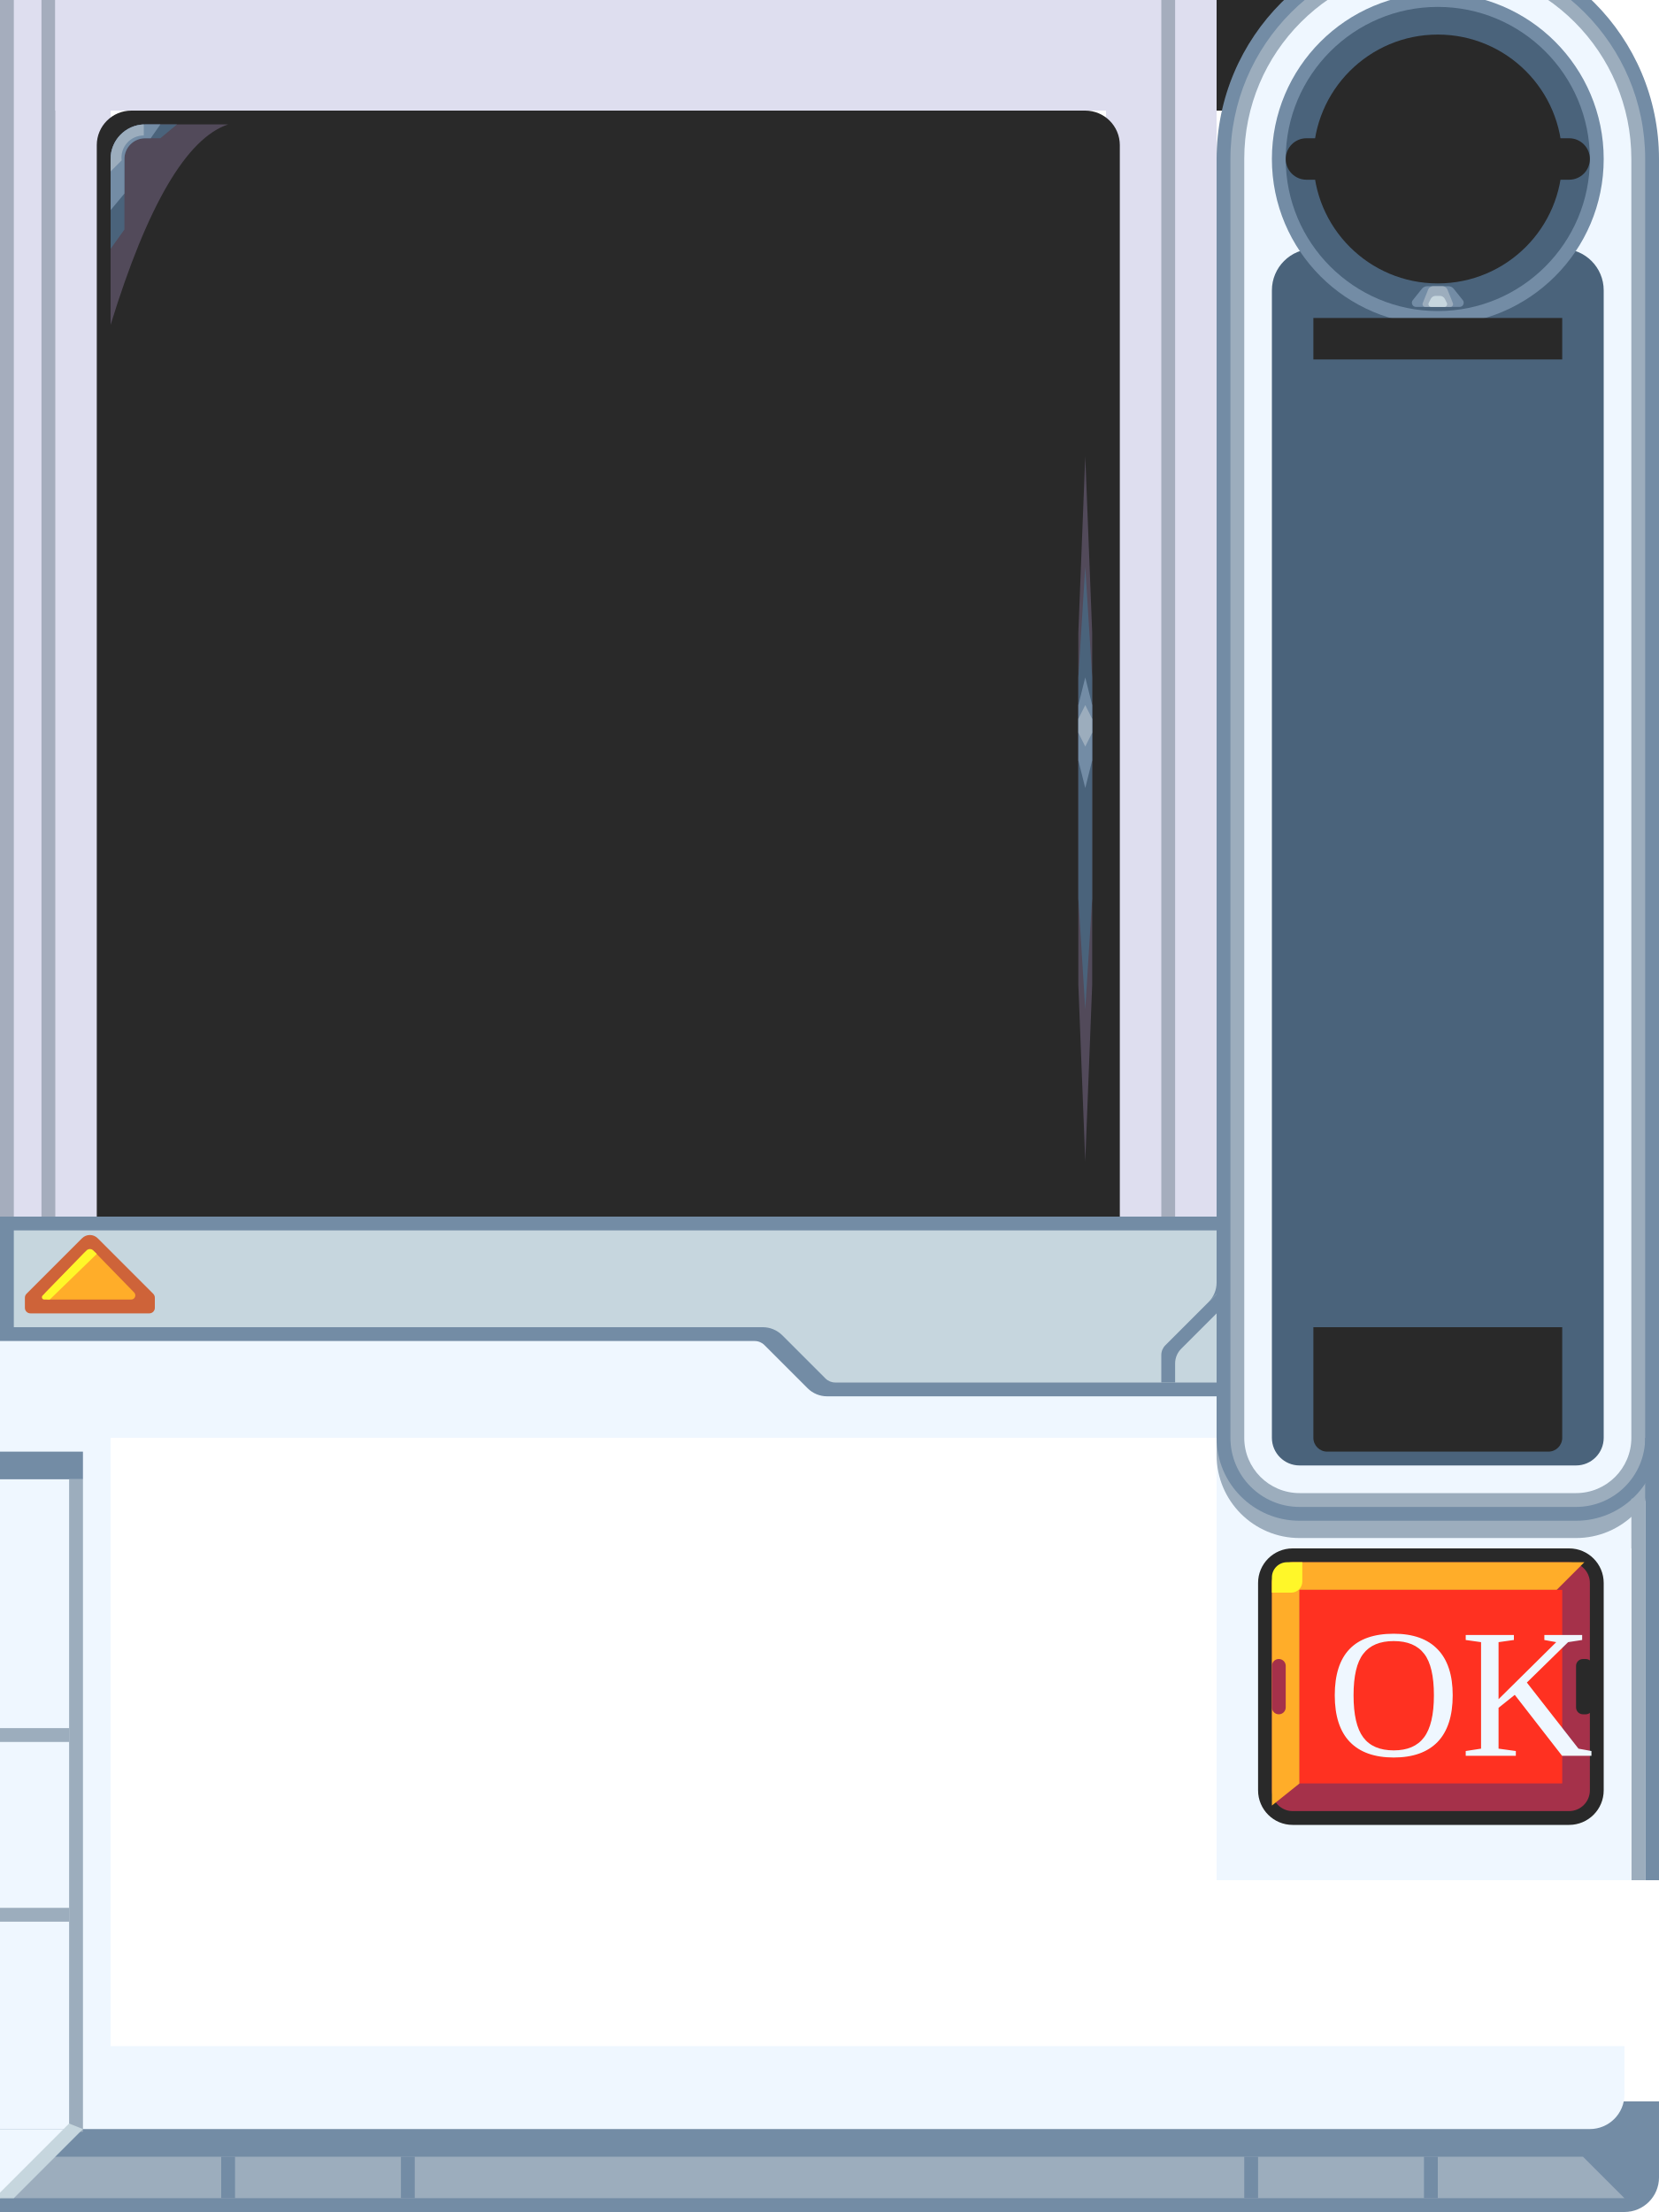
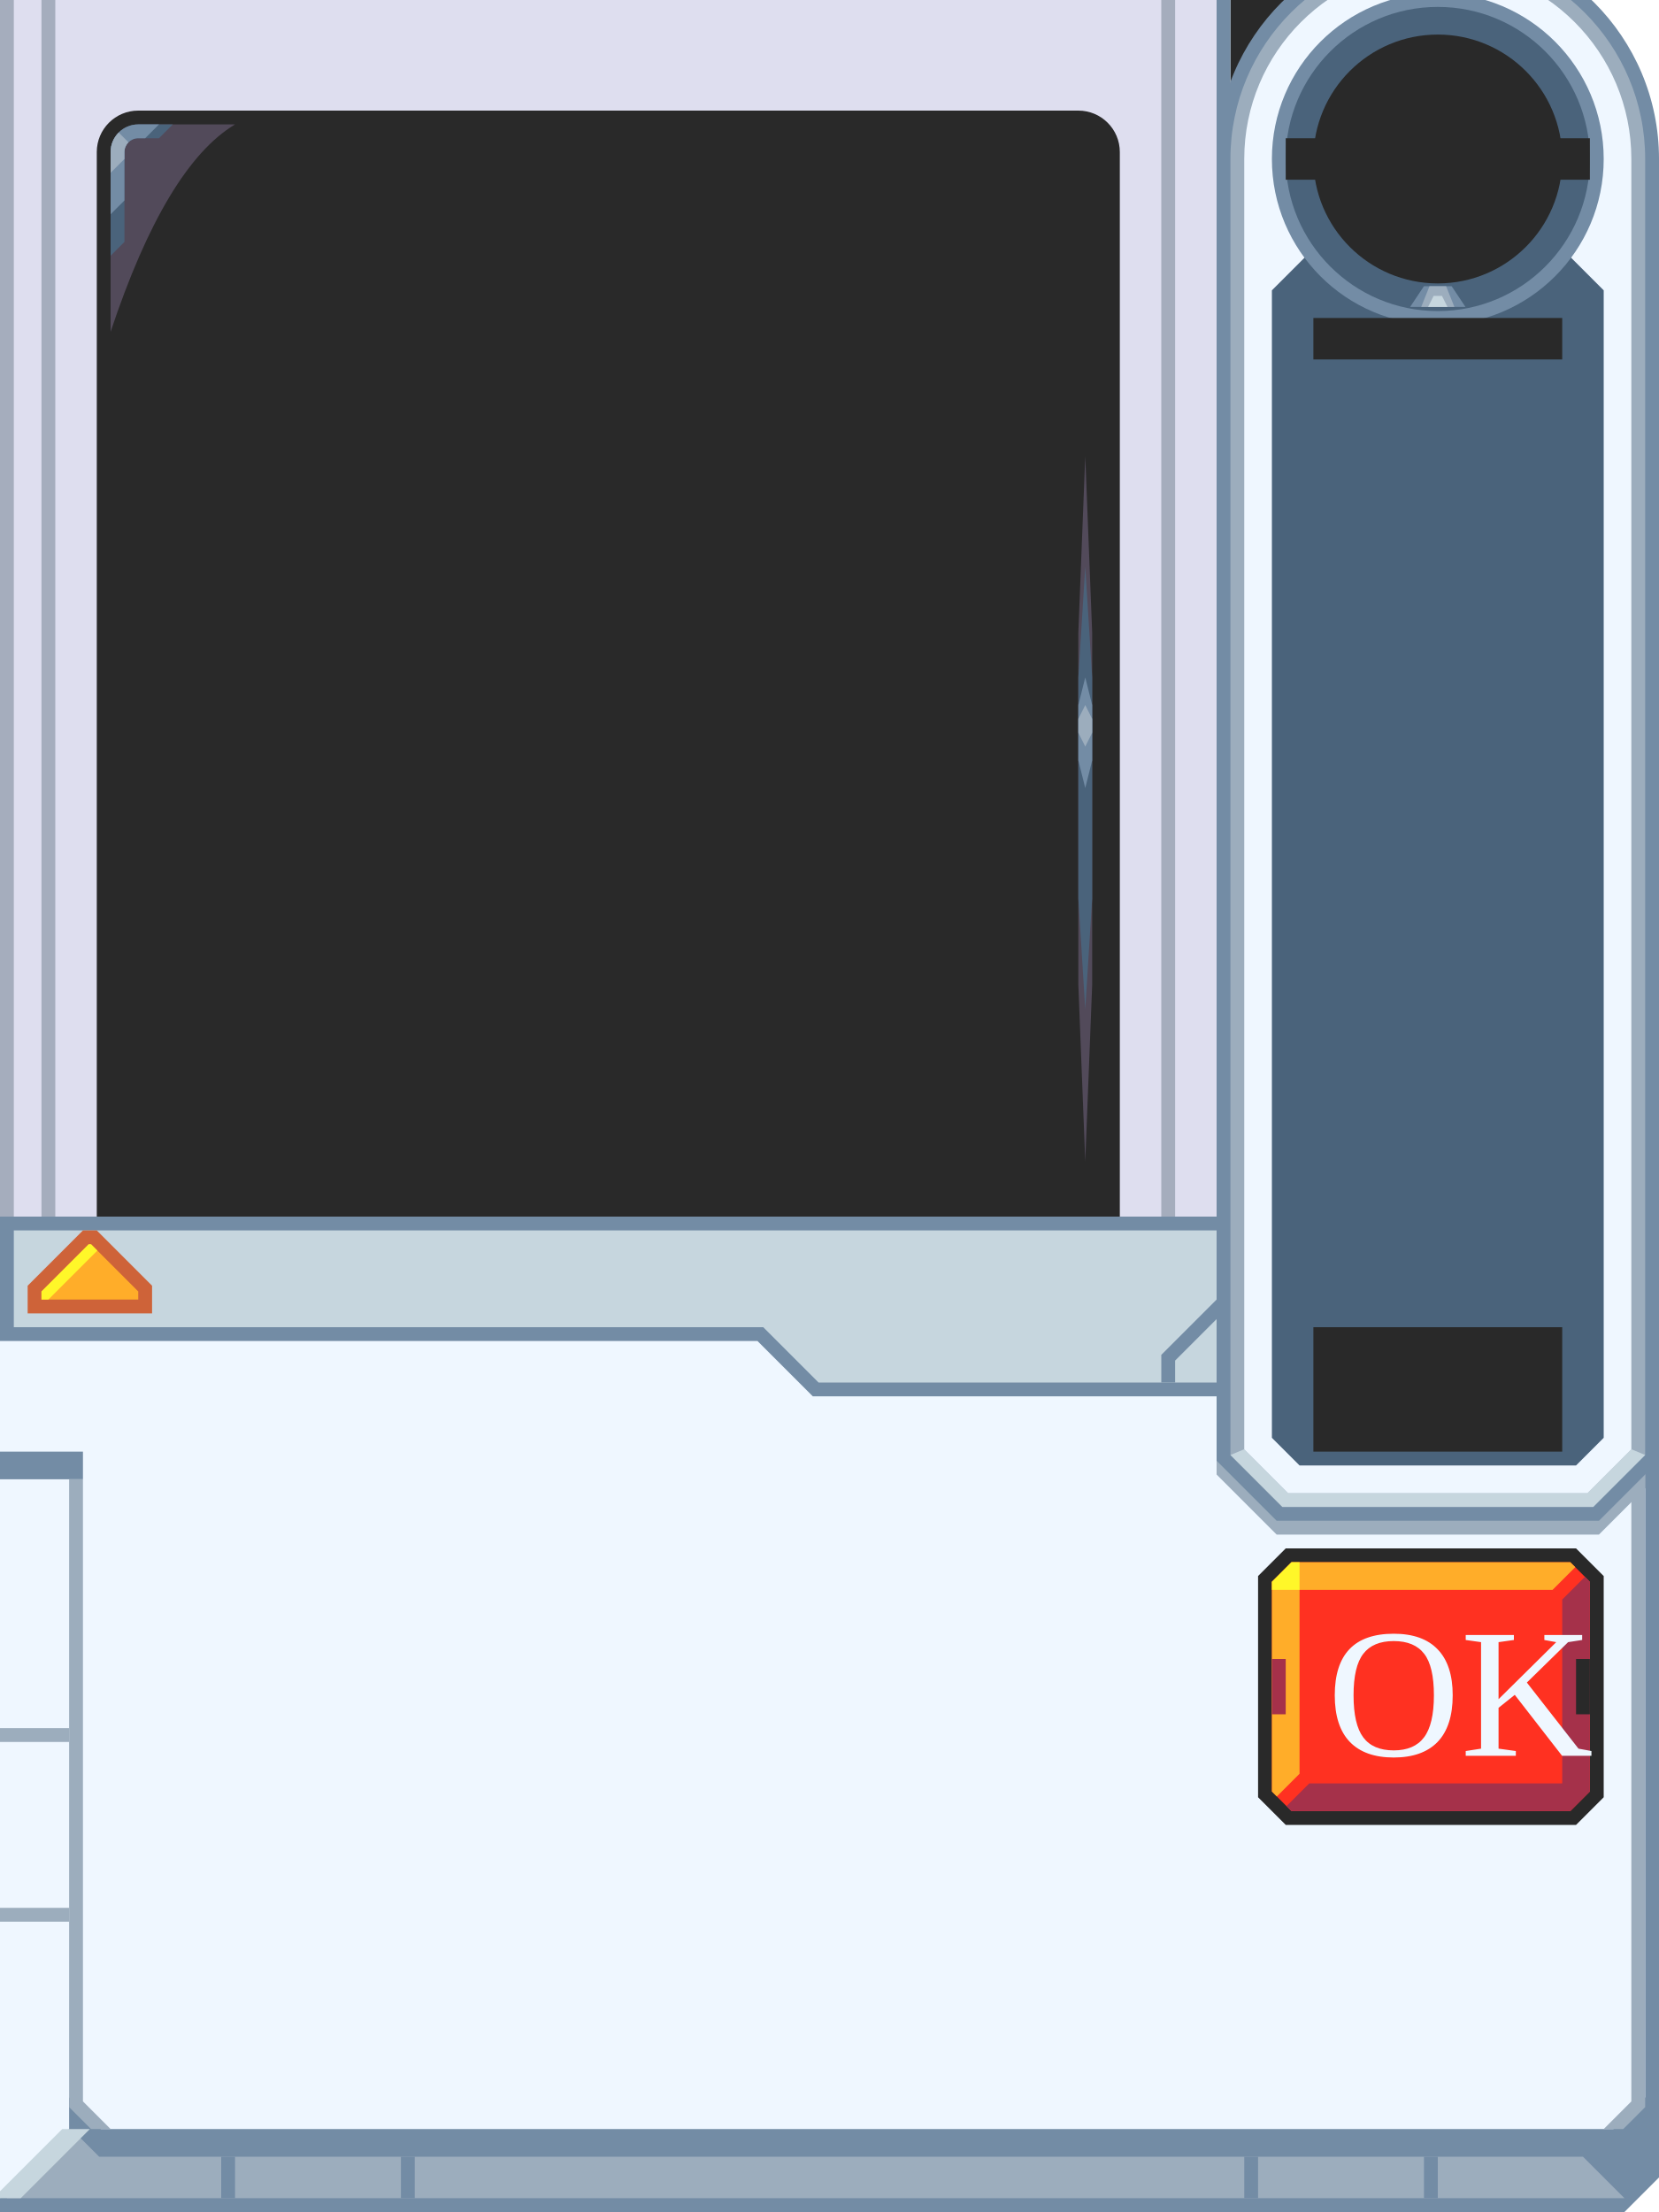
<svg xmlns="http://www.w3.org/2000/svg" width="960" height="1280" viewBox="0 0 120 160">
-   <rect x="0" y="0" width="8" height="88" fill="#dedeef" data-color="6" data-palette="9" />
+   <rect x="0" y="0" width="88" height="88" fill="#dedeef" data-color="6" data-palette="9" />
  <rect x="0" y="0" width="1" height="88" fill="#a5adbd" data-color="7" data-palette="9" />
  <rect x="3" y="0" width="1" height="88" fill="#a5adbd" data-color="7" data-palette="9" />
-   <rect x="4" y="0" width="80" height="8" fill="#dedeef" data-color="6" data-palette="9" />
-   <rect x="80" y="0" width="8" height="88" fill="#dedeef" data-color="6" data-palette="9" />
  <rect x="84" y="0" width="1" height="88" fill="#a5adbd" data-color="7" data-palette="9" />
-   <path d="M7 10.5 A2.5 2.5 0 0 1 9.5 8 L78.5 8 A2.5 2.5 0 0 1 81 10.5 L81 88 L7 88 Z" fill-rule="evenodd" fill="#292929" data-color="8" data-palette="9" />
-   <path d="M16.5 9 H10.5 A2.5 2.5 0 0 0 8 11.5 V23.5 Q12 10.5 16.5 9 Z" fill-rule="evenodd" fill="#524a5a" data-color="10" data-palette="9" />
-   <path d="M12.8 9 H10.5 A2.5 2.5 0 0 0 8 11.5 V18 L9 16.6 V11.5 A1.5 1.5 0 0 1 10.5 10 H11.6 Z" fill-rule="evenodd" fill="#4a637b" data-color="5" data-palette="9" />
-   <path d="M11.6 9 H10.5 A2.5 2.5 0 0 0 8 11.5 V15.2 L9 14 V11.5 A1.5 1.5 0 0 1 10.5 10 H10.9 Z" fill-rule="evenodd" fill="#738ca5" data-color="4" data-palette="9" />
-   <path d="M10.4 9 A2.5 2.5 0 0 0 8 11.5 V12.4 L8.8 11.6 A1.6 1.6 0 0 1 10.4 9.8 Z" fill-rule="evenodd" fill="#9cadbd" data-color="3" data-palette="9" />
-   <polygon points="78.5,33 79,45.75 79,71.25 78.5,84 78,71.25 78,45.75" fill="#524a5a" data-color="10" data-palette="9" />
-   <polygon points="78.5,41 79,49 79,65 78.5,73 78,65 78,49" fill="#4a637b" data-color="5" data-palette="9" />
-   <polygon points="78.5,49 79,51 79,55 78.5,57 78,55 78,51" fill="#738ca5" data-color="4" data-palette="9" />
-   <polygon points="78.5,51 79,52 79,53 78.5,54 78,53 78,52" fill="#9cadbd" data-color="3" data-palette="9" />
-   <rect x="0" y="88" width="88" height="16" fill="#eff7ff" data-color="1" data-palette="9" />
-   <path d="M0 88 L88 88 L88 101 L59.828 101 A2 2 0 0 1 58.414 100.414 L55.293 97.293 A1 1 0 0 0 54.586 97 L0 97 Z" fill-rule="evenodd" fill="#738ca5" data-color="4" data-palette="9" />
-   <path d="M1 89 L88 89 L88 100 L60.414 100 A1 1 0 0 1 59.707 99.707 L56.586 96.586 A2 2 0 0 0 55.172 96 L1 96 Z" fill-rule="evenodd" fill="#c6d6de" data-color="2" data-palette="9" />
-   <path d="M88 93.6 L88 95 L85.439 97.561 A1.5 1.5 0 0 0 85 98.621 L85 100 L84 100 L84 98.014 A1 1 0 0 1 84.293 97.307 Z" fill-rule="evenodd" fill="#738ca5" data-color="4" data-palette="9" />
-   <path d="M88 92.77 A2 2 0 0 1 87.41 94.19 L88 93.6 Z" fill-rule="evenodd" fill="#738ca5" data-color="4" data-palette="9" />
-   <path d="M5.934 89.566 A0.8 0.8 0 0 1 7.066 89.566 L11.083 93.583 A0.4 0.4 0 0 1 11.2 93.866 L11.2 94.6 A0.4 0.4 0 0 1 10.8 95 L2.2 95 A0.4 0.4 0 0 1 1.8 94.6 L1.8 93.866 A0.4 0.4 0 0 1 1.917 93.583 Z" fill-rule="evenodd" fill="#ce6339" data-color="13" data-palette="9" />
-   <path d="M6.07 90.642 A0.6 0.6 0 0 1 6.93 90.642 L9.704 93.491 A0.3 0.3 0 0 1 9.489 94 L3.511 94 A0.3 0.3 0 0 1 3.296 93.491 Z" fill-rule="evenodd" fill="#ffad29" data-color="12" data-palette="9" />
-   <path d="M6.253 90.453 A0.349 0.349 0 0 1 6.75 90.45 L7 90.7 L3.6 94 L3.2 94 A0.169 0.169 0 0 1 3.079 93.713 Z" fill-rule="evenodd" fill="#fff729" data-color="11" data-palette="9" />
-   <rect x="0" y="104" width="8" height="48" fill="#eff7ff" data-color="1" data-palette="9" />
+   <path d="M7 11 A3 3 0 0 1 10 8 L78 8 A3 3 0 0 1 81 11 L81 88 L7 88 Z" fill="#292929" data-color="8" data-palette="9" />
+   <path d="M17 9 L10 9 A2 2 0 0 0 8 11 L8 24 Q12 12 17 9 Z" fill="#524a5a" data-color="10" data-palette="9" />
+   <path d="M12.5 9 L10 9 A2 2 0 0 0 8 11 L8 18.5 L9 17.5 L9 11 A1 1 0 0 1 10 10 L11.5 10 Z" fill="#4a637b" data-color="5" data-palette="9" />
+   <path d="M11.5 9 L10 9 A2 2 0 0 0 8 11 L8 15.5 L9 14.5 L9 11 A1 1 0 0 1 10 10 L10.5 10 Z" fill="#738ca5" data-color="4" data-palette="9" />
+   <path d="M8.586 9.586 A2 2 0 0 0 8 11 L8 12.5 L9 11.5 L9 11 A1 1 0 0 1 9.293 10.293 Z" fill="#9cadbd" data-color="3" data-palette="9" />
+   <path d="M78.5 33 L79 45.75 L79 71.25 L78.5 84 L78 71.25 L78 45.75 Z" fill="#524a5a" data-color="10" data-palette="9" />
+   <path d="M78.5 41 L79 49 L79 65 L78.5 73 L78 65 L78 49 Z" fill="#4a637b" data-color="5" data-palette="9" />
+   <path d="M78.5 49 L79 51 L79 55 L78.5 57 L78 55 L78 51 Z" fill="#738ca5" data-color="4" data-palette="9" />
+   <path d="M78.5 51 L79 52 L79 53 L78.5 54 L78 53 L78 52 Z" fill="#9cadbd" data-color="3" data-palette="9" />
+   <path d="M0 88 L120 88 L120 155 L5.5 155 L0 160.5 Z" fill="#eff7ff" data-color="1" data-palette="9" />
+   <path d="M0 88 L88 88 L88 101 L58.793 101 L54.793 97 L0 97 Z" fill="#738ca5" data-color="4" data-palette="9" />
+   <path d="M1 89 L88 89 L88 100 L59.207 100 L55.207 96 L1 96 Z" fill="#c6d6de" data-color="2" data-palette="9" />
+   <path d="M88 94 L88 95.414 L85 98.414 L85 100 L84 100 L84 98 Z" fill="#738ca5" data-color="4" data-palette="9" />
+   <path d="M6 89 L7 89 L11 93 L11 95 L2 95 L2 93 Z" fill="#ce6339" data-color="13" data-palette="9" />
+   <path d="M6.414 90 L6.586 90 L10 93.414 L10 94 L3 94 L3 93.414 Z" fill="#ffad29" data-color="12" data-palette="9" />
+   <path d="M6.414 90 L6.586 90 L7.043 90.457 L3.5 94 L3 94 L3 93.414 Z" fill="#fff729" data-color="11" data-palette="9" />
  <rect x="0" y="105" width="6" height="2" fill="#738ca5" data-color="4" data-palette="9" />
  <rect x="0" y="125" width="5" height="1" fill="#9cadbd" data-color="3" data-palette="9" />
  <rect x="0" y="138" width="5" height="1" fill="#9cadbd" data-color="3" data-palette="9" />
-   <path d="M0 152 L120 152 L120 157.5 A2.5 2.5 0 0 1 117.5 160 L0 160 Z" fill-rule="evenodd" fill="#738ca5" data-color="4" data-palette="9" />
-   <path d="M0 148 L117.5 148 L117.5 151.5 A2.5 2.5 0 0 1 115 154 L0 154 Z" fill-rule="evenodd" fill="#eff7ff" data-color="1" data-palette="9" />
-   <polygon points="0,156 114.5,156 117.5,159 0,159" fill="#9cadbd" data-color="3" data-palette="9" />
+   <path d="M88 12.5 A16 16 0 0 1 120 12.5 L120 106.657 L115.657 111 L92.343 111 L88 106.657 Z" fill="#9cadbd" data-color="3" data-palette="9" />
+   <path d="M5 151.707 L7.293 154 L116.707 154 L119 151.707 L119 100 L120 100 L120 157.5 L117.5 160 L0 160 L0 159 L5 154 Z" fill="#738ca5" data-color="4" data-palette="9" />
+   <path d="M5.336 154.164 L7.172 156 L114.5 156 L117.5 159 L0.5 159 Z" fill="#9cadbd" data-color="3" data-palette="9" />
+   <path d="M4.5 154 L6.5 154 L1.5 159 L0 159 L0 158.5 Z" fill="#c6d6de" data-color="2" data-palette="9" />
  <rect x="16" y="156" width="1" height="3" fill="#738ca5" data-color="4" data-palette="9" />
  <rect x="29" y="156" width="1" height="3" fill="#738ca5" data-color="4" data-palette="9" />
  <rect x="90" y="156" width="1" height="3" fill="#738ca5" data-color="4" data-palette="9" />
  <rect x="103" y="156" width="1" height="3" fill="#738ca5" data-color="4" data-palette="9" />
-   <polygon points="0,154 5,154 0,159" fill="#eff7ff" data-color="1" data-palette="9" />
-   <rect x="5" y="107" width="1" height="47.2" fill="#9cadbd" data-color="3" data-palette="9" />
-   <polygon points="5,153.6 6,154 1,159 -0.4,159" fill="#c6d6de" data-color="2" data-palette="9" />
-   <rect x="88" y="104" width="30" height="8" fill="#eff7ff" data-color="1" data-palette="9" />
-   <rect x="88" y="0" width="8" height="8" fill="#292929" data-color="8" data-palette="9" />
-   <path d="M88 12.75 A16 16 0 0 1 120 12.75 V105.25 A6 6 0 0 1 114 111.25 H94 A6 6 0 0 1 88 105.25 Z" fill-rule="evenodd" fill="#9cadbd" data-color="3" data-palette="9" />
-   <path d="M88 11.5 A16 16 0 0 1 120 11.5 V104 A6 6 0 0 1 114 110 H94 A6 6 0 0 1 88 104 Z" fill-rule="evenodd" fill="#738ca5" data-color="4" data-palette="9" />
-   <path d="M89 11.5 A15 15 0 0 1 119 11.5 V104 A5 5 0 0 1 114 109 H94 A5 5 0 0 1 89 104 Z" fill-rule="evenodd" fill="#9cadbd" data-color="3" data-palette="9" />
-   <path d="M90 11.5 A14 14 0 0 1 118 11.5 V104 A4 4 0 0 1 114 108 H94 A4 4 0 0 1 90 104 Z" fill-rule="evenodd" fill="#eff7ff" data-color="1" data-palette="9" />
-   <path d="M92 21 A3 3 0 0 1 95 18 L113 18 A3 3 0 0 1 116 21 L116 104 A2 2 0 0 1 114 106 L94 106 A2 2 0 0 1 92 104 Z" fill-rule="evenodd" fill="#4a637b" data-color="5" data-palette="9" />
-   <path d="M95 96 L113 96 L113 104 A1 1 0 0 1 112 105 L96 105 A1 1 0 0 1 95 104 Z" fill-rule="evenodd" fill="#292929" data-color="8" data-palette="9" />
+   <path d="M5 107 L6 107 L6 152 L8 154 L6.586 154 L5 152.414 Z" fill="#9cadbd" data-color="3" data-palette="9" />
+   <path d="M119 100 L118 100 L118 152 L116 154 L117.414 154 L119 152.414 Z" fill="#9cadbd" data-color="3" data-palette="9" />
+   <rect x="89" y="0" width="7" height="8" fill="#292929" data-color="8" data-palette="9" />
+   <rect x="88" y="0" width="1" height="12" fill="#738ca5" data-color="4" data-palette="9" />
+   <path d="M88 11.5 A16 16 0 0 1 120 11.5 L120 105.657 L115.657 110.0 L92.343 110.0 L88 105.657 Z" fill="#738ca5" data-color="4" data-palette="9" />
+   <path d="M89 11.5 A15 15 0 0 1 119 11.5 L119 105.243 L115.243 109.0 L92.757 109.0 L89 105.243 Z" fill="#9cadbd" data-color="3" data-palette="9" />
+   <path d="M89 105.243 L92.757 109 L115.243 109 L119 105.243 L118 104.828 L114.828 108 L93.172 108 L90 104.828 Z" fill="#c6d6de" data-color="2" data-palette="9" />
+   <path d="M90 11.5 A14 14 0 0 1 118 11.5 L118 104.828 L114.828 108.0 L93.172 108.0 L90 104.828 Z" fill="#eff7ff" data-color="1" data-palette="9" />
+   <path d="M92 21 L95 18 L113 18 L116 21 L116 104 L114 106 L94 106 L92 104 Z" fill="#4a637b" data-color="5" data-palette="9" />
  <circle cx="104" cy="11.5" r="12" fill="#738ca5" data-color="4" data-palette="9" />
  <circle cx="104" cy="11.5" r="11" fill="#4a637b" data-color="5" data-palette="9" />
-   <path d="M102.85 20.888 A0.5 0.5 0 0 1 103.24 20.7 L104.76 20.7 A0.5 0.5 0 0 1 105.15 20.888 L105.81 21.713 A0.3 0.3 0 0 1 105.576 22.2 L102.424 22.2 A0.3 0.3 0 0 1 102.19 21.713 Z" fill-rule="evenodd" fill="#738ca5" data-color="4" data-palette="9" />
-   <path d="M103.299 20.951 A0.4 0.4 0 0 1 103.671 20.7 L104.329 20.7 A0.4 0.4 0 0 1 104.701 20.951 L105.09 21.926 A0.2 0.2 0 0 1 104.905 22.2 L103.095 22.2 A0.2 0.2 0 0 1 102.91 21.926 Z" fill-rule="evenodd" fill="#9cadbd" data-color="3" data-palette="9" />
-   <path d="M103.489 21.621 A0.4 0.4 0 0 1 103.847 21.4 L104.153 21.4 A0.4 0.4 0 0 1 104.511 21.621 L104.655 21.911 A0.2 0.2 0 0 1 104.476 22.2 L103.524 22.2 A0.2 0.2 0 0 1 103.345 21.911 Z" fill-rule="evenodd" fill="#c6d6de" data-color="2" data-palette="9" />
-   <path d="M93 11.5 A1.5 1.5 0 0 1 94.5 10 L113.5 10 A1.5 1.5 0 0 1 115 11.5 L115 11.5 A1.5 1.5 0 0 1 113.5 13 L94.5 13 A1.5 1.5 0 0 1 93 11.5 Z" fill-rule="evenodd" fill="#292929" data-color="8" data-palette="9" />
+   <path d="M103 20.7 L105 20.7 L106 22.2 L102 22.2 Z" fill="#738ca5" data-color="4" data-palette="9" />
+   <path d="M103.4 20.7 L104.6 20.7 L105.2 22.2 L102.8 22.2 Z" fill="#9cadbd" data-color="3" data-palette="9" />
+   <path d="M103.7 21.4 L104.3 21.4 L104.7 22.2 L103.3 22.2 Z" fill="#c6d6de" data-color="2" data-palette="9" />
+   <rect x="93" y="10" width="22" height="3" fill="#292929" data-color="8" data-palette="9" />
  <circle cx="104" cy="11.5" r="9" fill="#292929" data-color="8" data-palette="9" />
  <rect x="95" y="23" width="18" height="3" fill="#292929" data-color="8" data-palette="9" />
-   <rect x="119" y="104" width="1" height="32" fill="#738ca5" data-color="4" data-palette="9" />
-   <rect x="118" y="108.4" width="1" height="27.6" fill="#9cadbd" data-color="3" data-palette="9" />
-   <rect x="88" y="112" width="30" height="24" fill="#eff7ff" data-color="1" data-palette="9" />
-   <path d="M91 114.5 A2.5 2.5 0 0 1 93.5 112 L113.5 112 A2.5 2.5 0 0 1 116 114.5 L116 129.5 A2.5 2.5 0 0 1 113.5 132 L93.5 132 A2.5 2.5 0 0 1 91 129.5 Z" fill-rule="evenodd" fill="#292929" data-color="8" data-palette="9" />
-   <path d="M92 114.5 A1.5 1.5 0 0 1 93.5 113 L113.5 113 A1.5 1.5 0 0 1 115 114.5 L115 129.5 A1.5 1.5 0 0 1 113.5 131 L93.5 131 A1.5 1.5 0 0 1 92 129.5 Z" fill-rule="evenodd" fill="#a5314a" data-color="15" data-palette="9" />
-   <path d="M92 114.5 A1.5 1.5 0 0 1 93.5 113 L114.6 113 L112.6 115 L94 115 L94 129 L92 130.6 Z" fill-rule="evenodd" fill="#ffad29" data-color="12" data-palette="9" />
-   <path d="M92 114.1 A1.1 1.1 0 0 1 93.1 113 L94.2 113 L94.2 114.4 A0.8 0.8 0 0 1 93.4 115.2 L92 115.2 Z" fill-rule="evenodd" fill="#fff729" data-color="11" data-palette="9" />
-   <path d="M92 120.5 A0.5 0.5 0 0 1 92.5 120 L92.5 120 A0.5 0.5 0 0 1 93 120.5 L93 123.5 A0.5 0.5 0 0 1 92.5 124 L92.5 124 A0.5 0.5 0 0 1 92 123.5 Z" fill-rule="evenodd" fill="#a5314a" data-color="15" data-palette="9" />
-   <path d="M114 120.5 A0.5 0.5 0 0 1 114.5 120 L114.7 120 A0.5 0.5 0 0 1 115.2 120.5 L115.2 123.5 A0.5 0.5 0 0 1 114.7 124 L114.5 124 A0.5 0.5 0 0 1 114 123.5 Z" fill-rule="evenodd" fill="#292929" data-color="8" data-palette="9" />
-   <rect x="94" y="115" width="19" height="14" fill="#ff3121" data-color="14" data-palette="9" />
+   <rect x="95" y="96" width="18" height="9" fill="#292929" data-color="8" data-palette="9" />
+   <path d="M91 114 L93 112 L114 112 L116 114 L116 130 L114 132 L93 132 L91 130 Z" fill="#292929" data-color="8" data-palette="9" />
+   <path d="M92 114.414 L93.414 113 L113.586 113 L115 114.414 L115 129.586 L113.586 131 L93.414 131 L92 129.586 Z" fill="#ff3121" data-color="14" data-palette="9" />
+   <path d="M92 114.414 L93.414 113 L113.586 113 L113.945 113.355 L112.3 115 L94 115 L94 128.3 L92.355 129.945 L92 129.586 Z" fill="#ffad29" data-color="12" data-palette="9" />
+   <path d="M114.645 114.055 L115 114.414 L115 129.586 L113.586 131 L93.414 131 L93.055 130.645 L94.7 129 L113 129 L113 115.7 Z" fill="#a5314a" data-color="15" data-palette="9" />
+   <path d="M92 114.414 L93.414 113 L94 113 L94 115 L92 115 Z" fill="#fff729" data-color="11" data-palette="9" />
+   <rect x="92" y="120" width="1" height="4" fill="#a5314a" data-color="15" data-palette="9" />
+   <rect x="114" y="120" width="1" height="4" fill="#292929" data-color="8" data-palette="9" />
  <text data-words="window.ok" data-box="96 117 16 10" fill="#eff7ff" data-color="1" data-palette="9" x="96" y="127" font-size="13.333" textLength="16">OK</text>
</svg>
